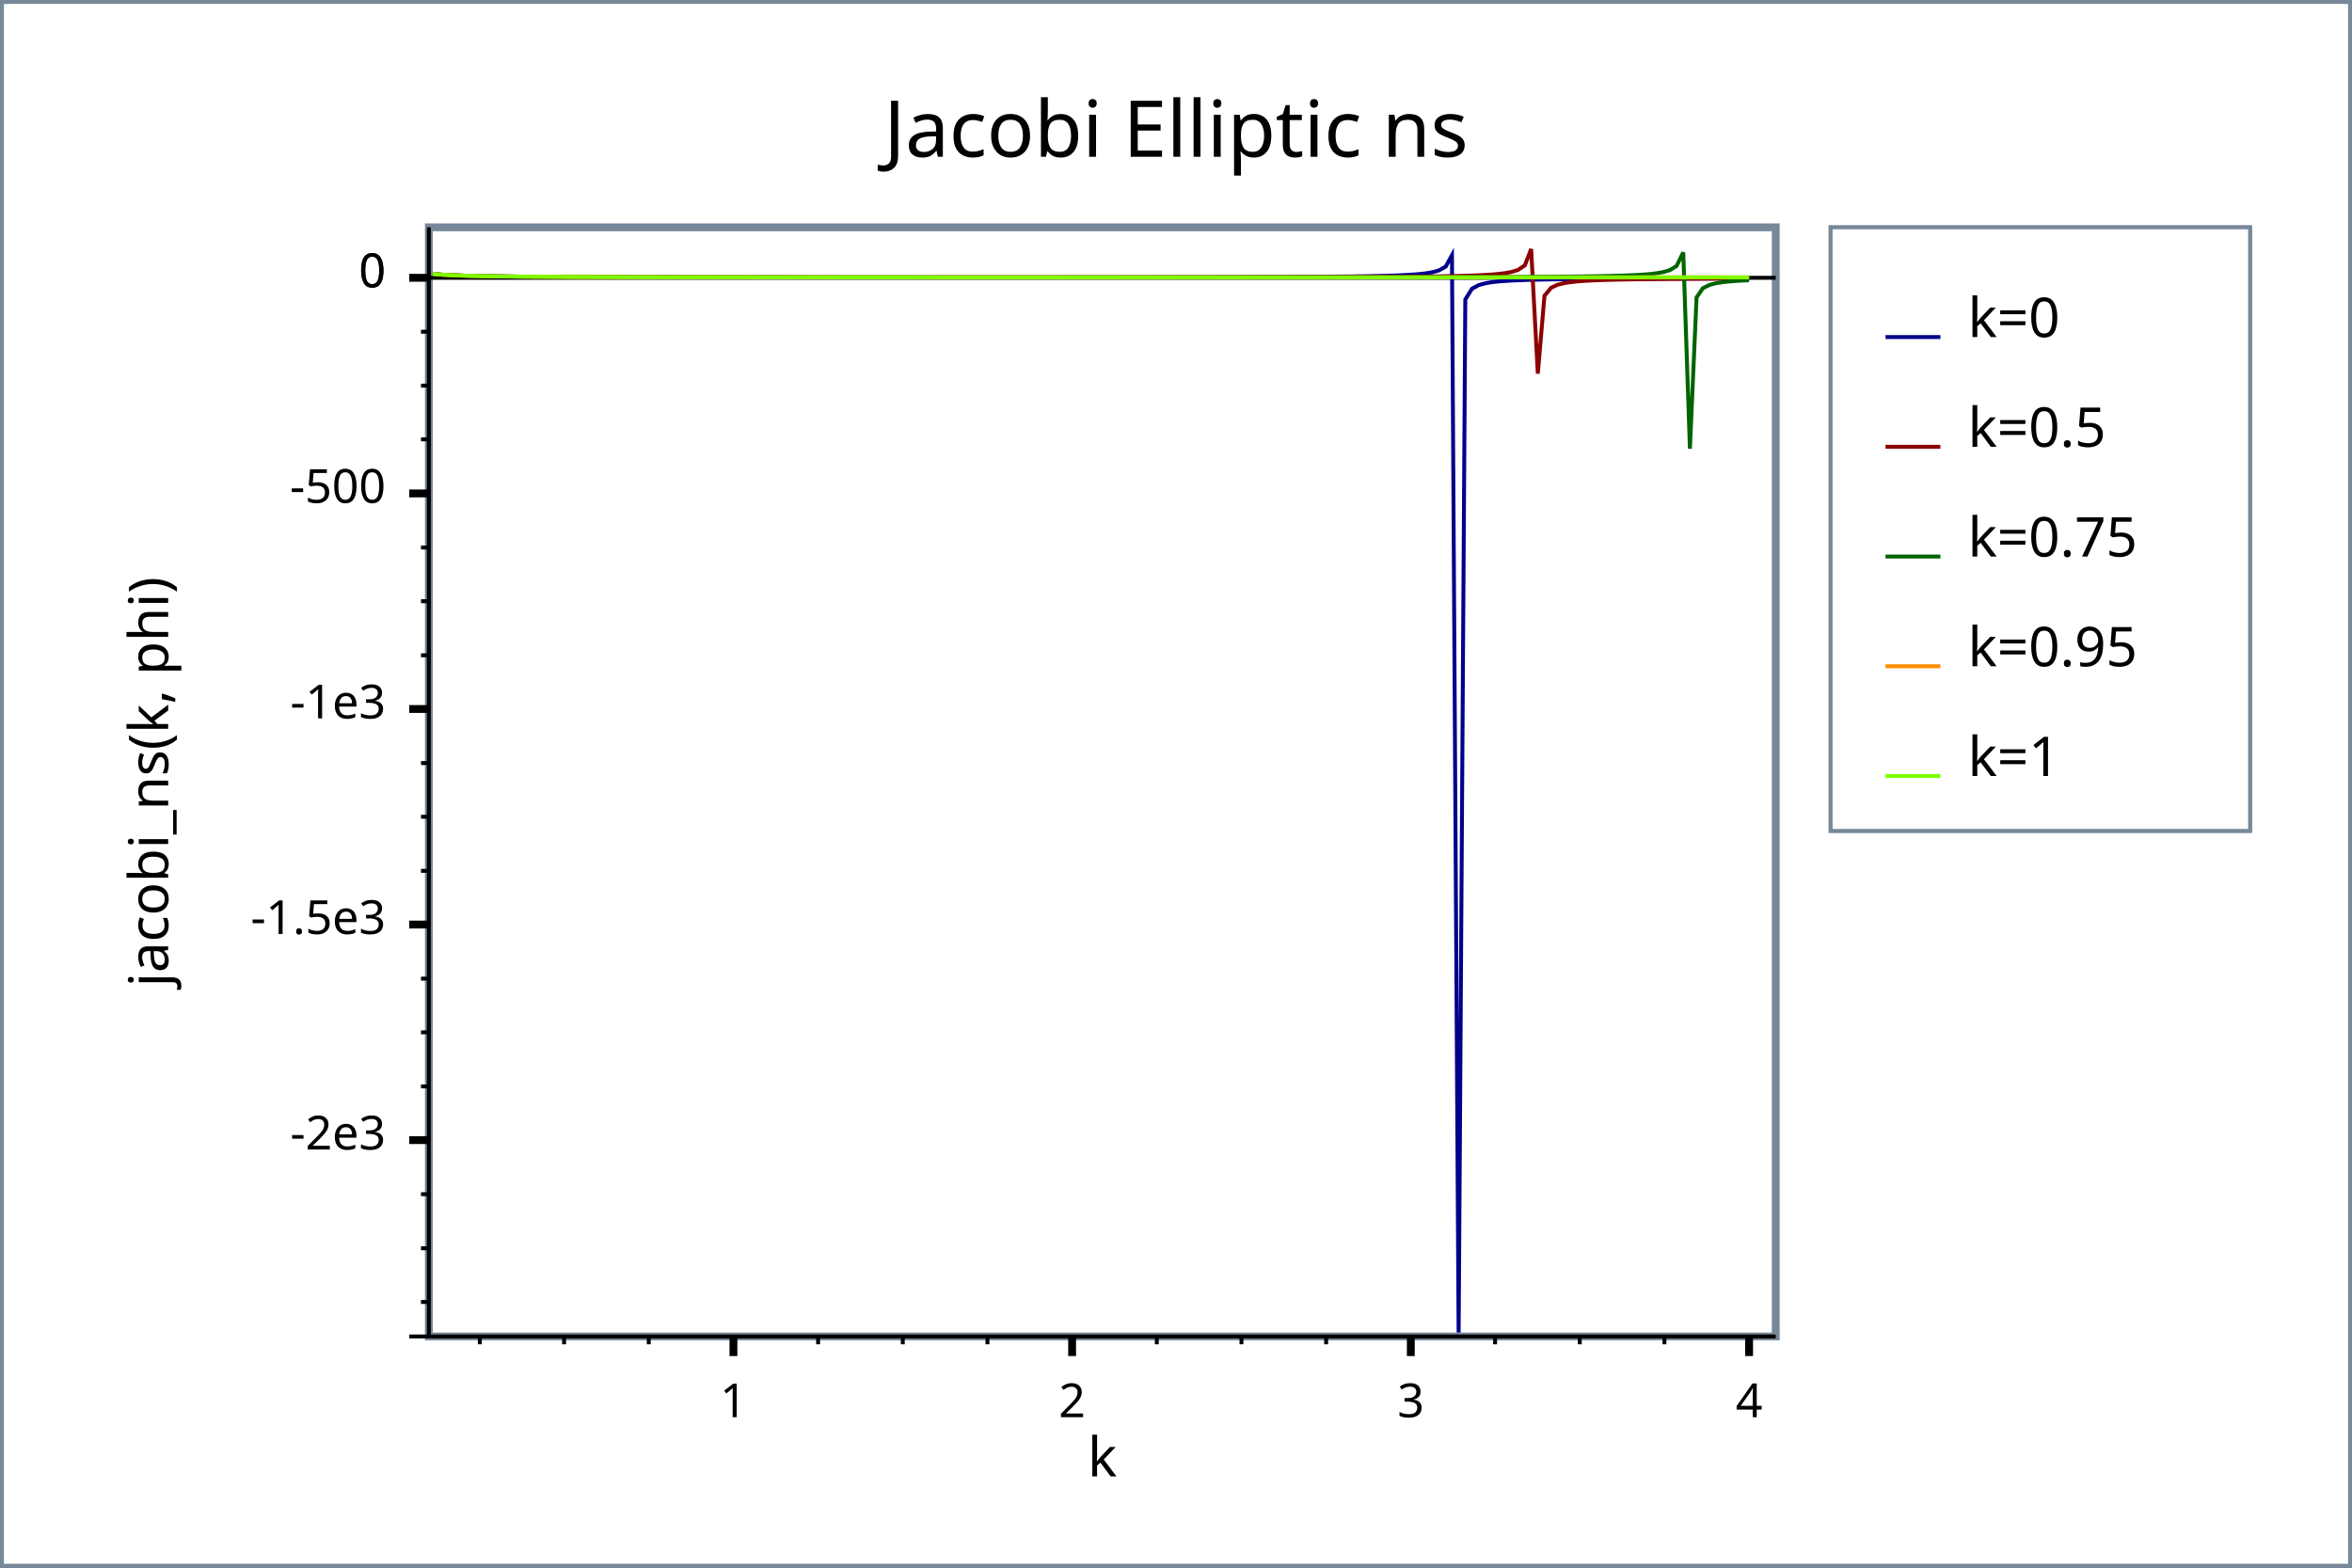
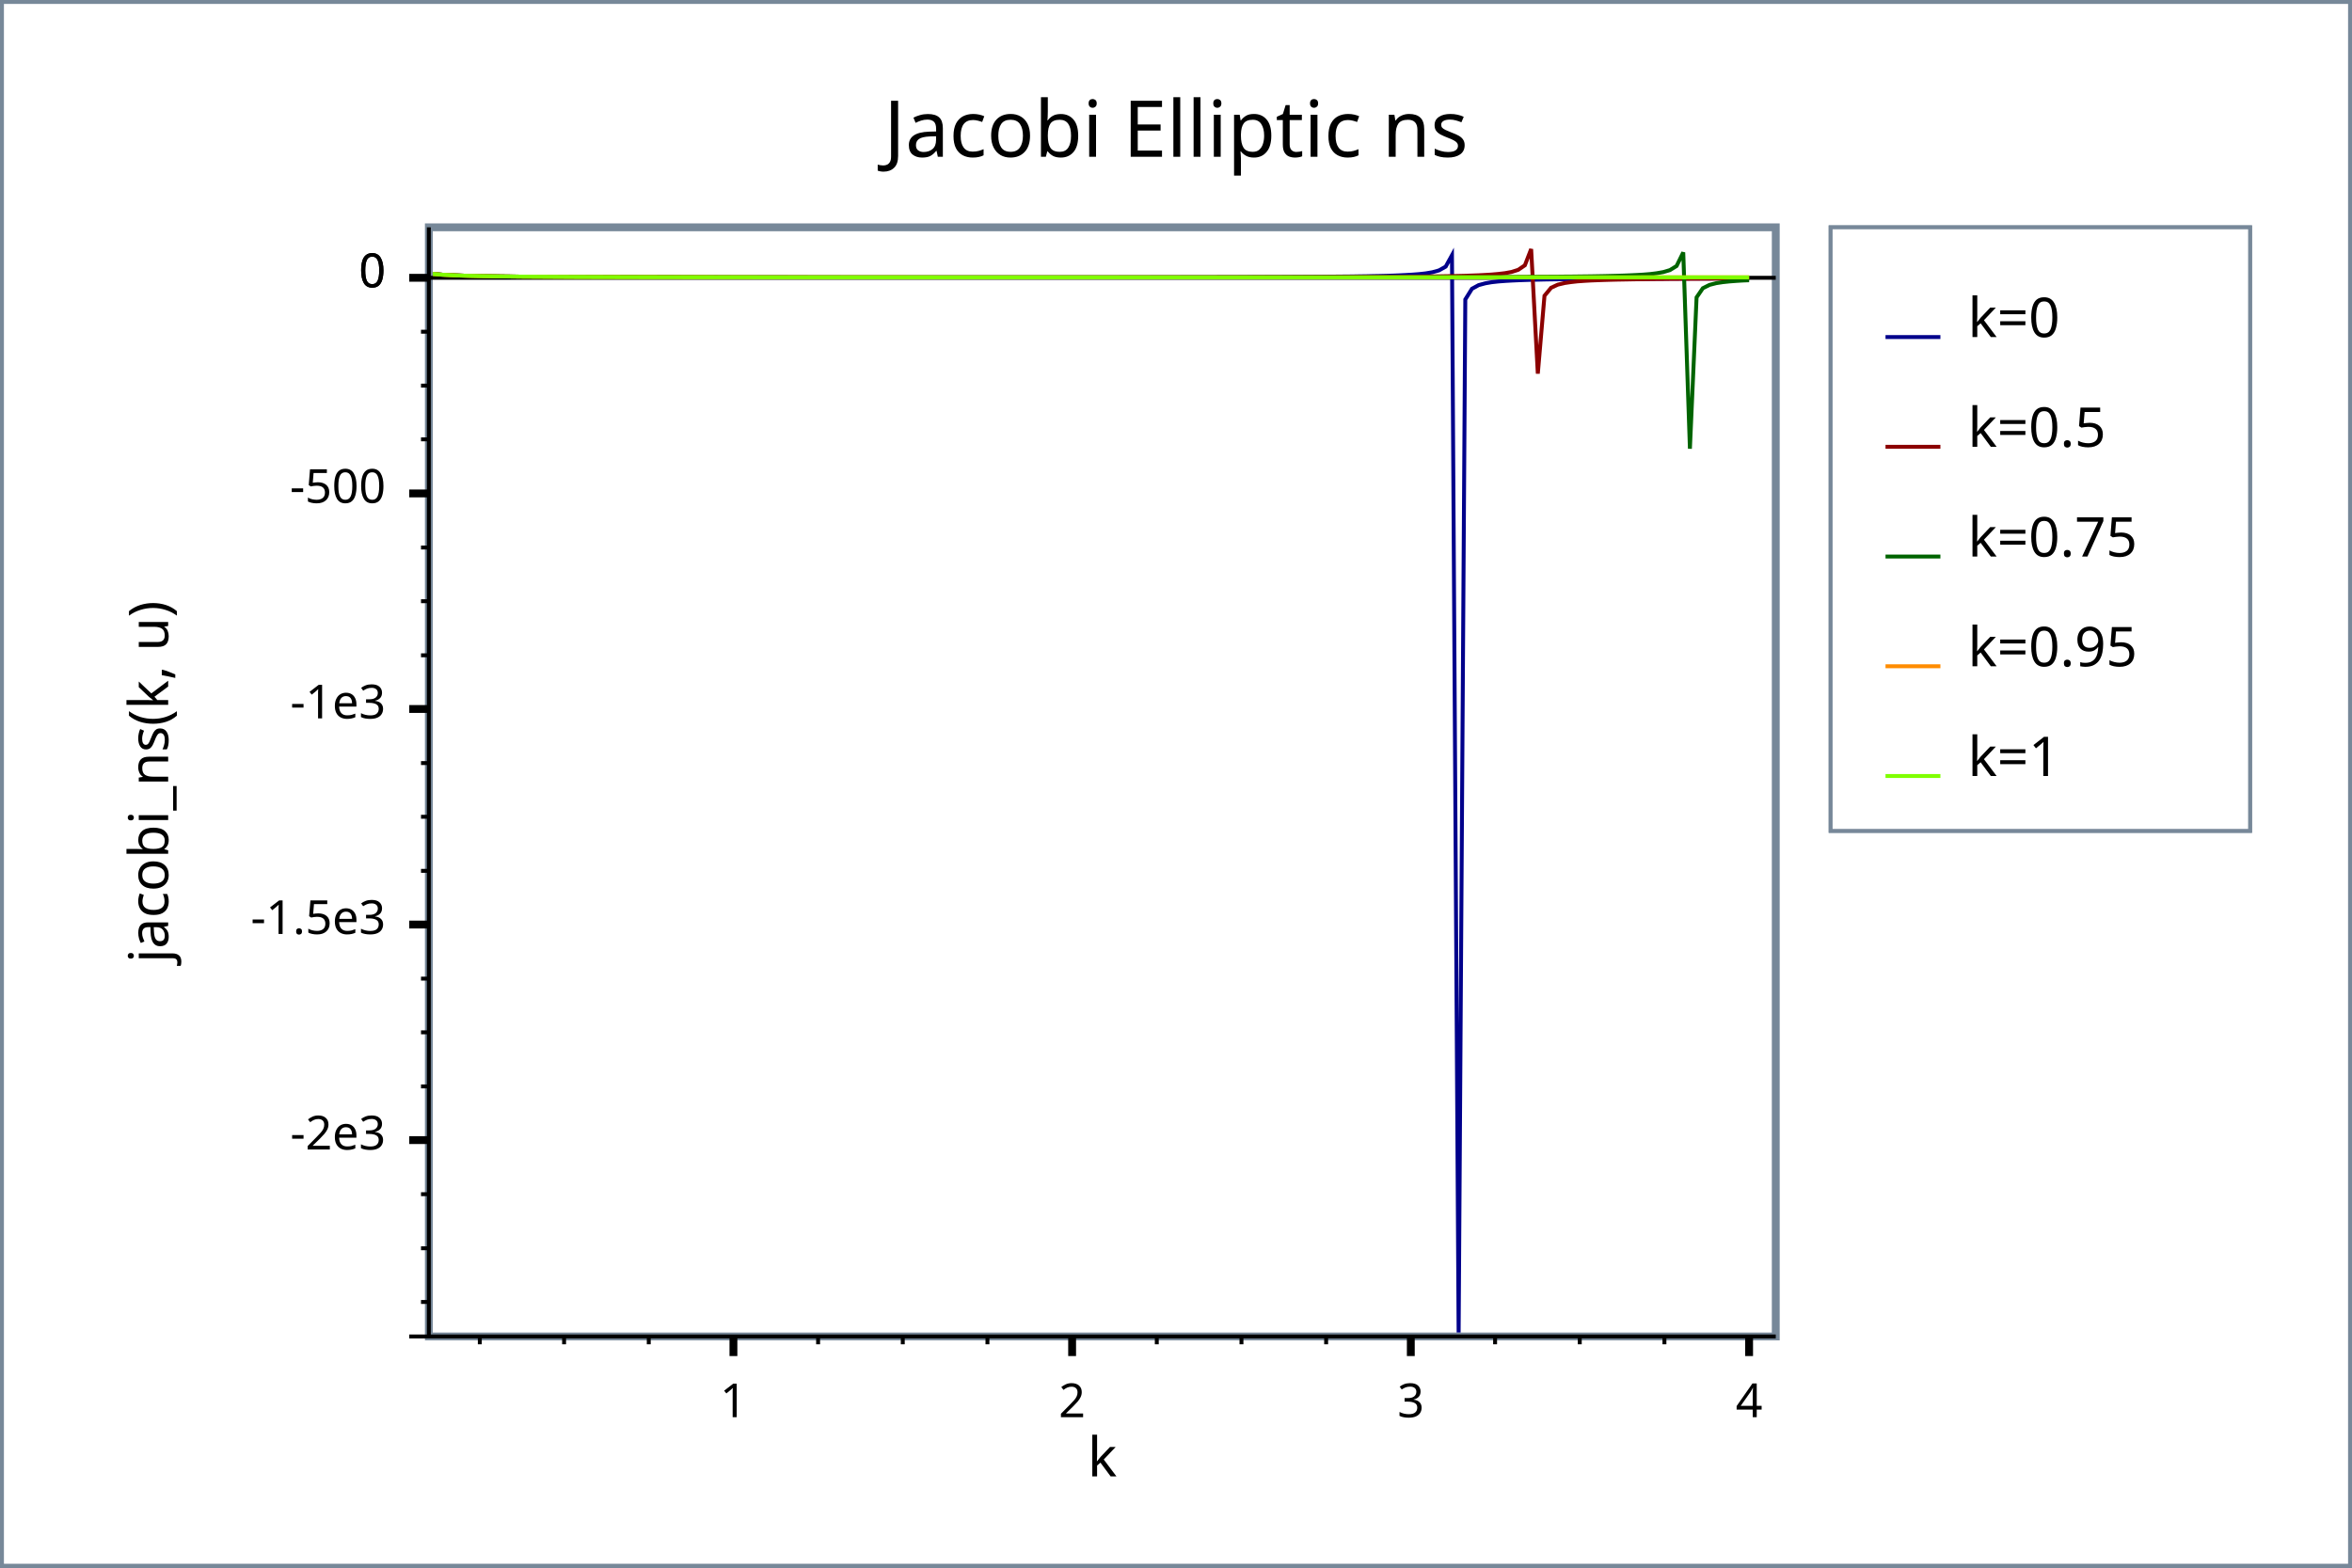
<svg xmlns="http://www.w3.org/2000/svg" width="600" height="400" version="1.1">
  <meta name="copyright" content="John Maddock" />
  <meta name="date" content="2008" />
  <clipPath id="plot_window">
    <rect x="110.4" y="59" width="341.6" height="281" />
  </clipPath>
  <g id="imageBackground" stroke="rgb(119,136,153)" fill="rgb(255,255,255)" stroke-width="2">
    <rect x="0" y="0" width="600" height="400" />
  </g>
  <g id="plotBackground" stroke="rgb(119,136,153)" fill="rgb(255,255,255)" stroke-width="2">
    <rect x="109.4" y="58" width="343.6" height="283" />
  </g>
  <g id="yMinorGrid" stroke="rgb(200,220,255)" stroke-width="0.5" />
  <g id="yMajorGrid" stroke="rgb(200,220,255)" stroke-width="1" />
  <g id="xMinorGrid" stroke="rgb(200,220,255)" stroke-width="0.5" />
  <g id="xMajorGrid" stroke="rgb(200,220,255)" stroke-width="1" />
  <g id="yAxis" stroke="rgb(0,0,0)" stroke-width="1">
    <line x1="109.4" y1="58" x2="109.4" y2="341" />
  </g>
  <g id="xAxis" stroke="rgb(0,0,0)" stroke-width="1">
    <line x1="104.4" y1="70.88" x2="453" y2="70.88" />
    <line x1="104.4" y1="341" x2="453" y2="341" />
  </g>
  <g id="yMinorTicks" stroke="rgb(0,0,0)" stroke-width="1">
    <path d="M107.4,70.88 L109.4,70.88 M107.4,84.64 L109.4,84.64 M107.4,98.39 L109.4,98.39 M107.4,112.1 L109.4,112.1 M107.4,125.9 L109.4,125.9 M107.4,139.7 L109.4,139.7 M107.4,153.4 L109.4,153.4 M107.4,167.2 L109.4,167.2 M107.4,180.9 L109.4,180.9 M107.4,194.7 L109.4,194.7 M107.4,208.4 L109.4,208.4 M107.4,222.2 L109.4,222.2 M107.4,235.9 L109.4,235.9 M107.4,249.7 L109.4,249.7 M107.4,263.4 L109.4,263.4 M107.4,277.2 L109.4,277.2 M107.4,290.9 L109.4,290.9 M107.4,304.7 L109.4,304.7 M107.4,318.5 L109.4,318.5 M107.4,332.2 L109.4,332.2 " fill="none" />
  </g>
  <g id="xMinorTicks" stroke="rgb(0,0,0)" stroke-width="1">
    <path d="M122.4,341 L122.4,343 M143.9,341 L143.9,343 M165.5,341 L165.5,343 M208.7,341 L208.7,343 M230.3,341 L230.3,343 M251.9,341 L251.9,343 M295.1,341 L295.1,343 M316.7,341 L316.7,343 M338.3,341 L338.3,343 M381.4,341 L381.4,343 M403,341 L403,343 M424.6,341 L424.6,343 " fill="none" />
  </g>
  <g id="yMajorTicks" stroke="rgb(0,0,0)" stroke-width="2">
    <path d="M104.4,70.88 L109.4,70.88 M104.4,70.88 L109.4,70.88 M104.4,125.9 L109.4,125.9 M104.4,180.9 L109.4,180.9 M104.4,235.9 L109.4,235.9 M104.4,290.9 L109.4,290.9 " fill="none" />
  </g>
  <g id="xMajorTicks" stroke="rgb(0,0,0)" stroke-width="2">
    <path d="M187.1,341 L187.1,346 M273.5,341 L273.5,346 M359.9,341 L359.9,346 M446.2,341 L446.2,346 " fill="none" />
  </g>
  <g id="xTicksValues">
    <text x="187.1" y="361.6" text-anchor="middle" font-size="12" font-family="Verdana">1</text>
    <text x="273.5" y="361.6" text-anchor="middle" font-size="12" font-family="Verdana">2</text>
    <text x="359.9" y="361.6" text-anchor="middle" font-size="12" font-family="Verdana">3</text>
    <text x="446.2" y="361.6" text-anchor="middle" font-size="12" font-family="Verdana">4</text>
  </g>
  <g id="yTicksValues">
    <text x="98.4" y="73.28" text-anchor="end" font-size="12" font-family="Verdana">0</text>
    <text x="98.4" y="73.28" text-anchor="end" font-size="12" font-family="Verdana">0</text>
    <text x="98.4" y="128.3" text-anchor="end" font-size="12" font-family="Verdana">-500</text>
    <text x="98.4" y="183.3" text-anchor="end" font-size="12" font-family="Verdana">-1e3</text>
    <text x="98.4" y="238.3" text-anchor="end" font-size="12" font-family="Verdana">-1.5e3</text>
    <text x="98.4" y="293.3" text-anchor="end" font-size="12" font-family="Verdana">-2e3</text>
  </g>
  <g id="yLabel">
-     <text x="42.9" y="199.5" text-anchor="middle" transform="rotate(-90 42.9 199.5 )" font-size="14" font-family="Verdana">jacobi_ns(k, phi)</text>
+     <text x="42.9" y="199.5" text-anchor="middle" transform="rotate(-90 42.9 199.5 )" font-size="14" font-family="Verdana">jacobi_ns(k, u)</text>
  </g>
  <g id="xLabel">
    <text x="281.2" y="376.7" text-anchor="middle" font-size="14" font-family="Verdana">k</text>
  </g>
  <g id="plotLines" stroke-width="2">
    <g clip-path="url(#plot_window)" stroke="rgb(0,0,139)" stroke-width="1">
      <path d="M109.4,69.78 L111.1,69.96 L112.8,70.09 L114.5,70.19 L116.1,70.26 L117.8,70.32 L119.5,70.37 L121.2,70.41 L122.9,70.45 L124.6,70.48 L126.2,70.51 L127.9,70.53 L129.6,70.55 L131.3,70.57 L133,70.58 L134.7,70.6 L136.3,70.61 L138,70.62 L139.7,70.63 L141.4,70.64 L143.1,70.65 L144.8,70.66 L146.5,70.67 L148.1,70.67 L149.8,70.68 L151.5,70.69 L153.2,70.69 L154.9,70.7 L156.6,70.7 L158.2,70.71 L159.9,70.71 L161.6,70.71 L163.3,70.72 L165,70.72 L166.7,70.73 L168.3,70.73 L170,70.73 L171.7,70.73 L173.4,70.74 L175.1,70.74 L176.8,70.74 L178.4,70.74 L180.1,70.75 L181.8,70.75 L183.5,70.75 L185.2,70.75 L186.9,70.75 L188.6,70.75 L190.2,70.76 L191.9,70.76 L193.6,70.76 L195.3,70.76 L197,70.76 L198.7,70.76 L200.3,70.76 L202,70.77 L203.7,70.77 L205.4,70.77 L207.1,70.77 L208.8,70.77 L210.4,70.77 L212.1,70.77 L213.8,70.77 L215.5,70.77 L217.2,70.77 L218.9,70.77 L220.6,70.77 L222.2,70.77 L223.9,70.77 L225.6,70.77 L227.3,70.77 L229,70.77 L230.7,70.77 L232.3,70.77 L234,70.77 L235.7,70.77 L237.4,70.77 L239.1,70.77 L240.8,70.77 L242.4,70.77 L244.1,70.77 L245.8,70.77 L247.5,70.77 L249.2,70.77 L250.9,70.77 L252.6,70.77 L254.2,70.77 L255.9,70.77 L257.6,70.77 L259.3,70.77 L261,70.77 L262.7,70.77 L264.3,70.77 L266,70.77 L267.7,70.77 L269.4,70.77 L271.1,70.76 L272.8,70.76 L274.4,70.76 L276.1,70.76 L277.8,70.76 L279.5,70.76 L281.2,70.76 L282.9,70.76 L284.5,70.75 L286.2,70.75 L287.9,70.75 L289.6,70.75 L291.3,70.75 L293,70.75 L294.7,70.74 L296.3,70.74 L298,70.74 L299.7,70.74 L301.4,70.73 L303.1,70.73 L304.8,70.73 L306.4,70.72 L308.1,70.72 L309.8,70.72 L311.5,70.71 L313.2,70.71 L314.9,70.71 L316.5,70.7 L318.2,70.7 L319.9,70.69 L321.6,70.69 L323.3,70.68 L325,70.67 L326.7,70.67 L328.3,70.66 L330,70.65 L331.7,70.64 L333.4,70.63 L335.1,70.62 L336.8,70.61 L338.4,70.59 L340.1,70.58 L341.8,70.56 L343.5,70.55 L345.2,70.53 L346.9,70.5 L348.5,70.48 L350.2,70.44 L351.9,70.41 L353.6,70.37 L355.3,70.32 L357,70.25 L358.6,70.17 L360.3,70.07 L362,69.94 L363.7,69.75 L365.4,69.46 L367.1,68.99 L368.8,68.03 L370.4,65.12 L372.1,341 L373.8,76.41 L375.5,73.68 L377.2,72.75 L378.9,72.29 L380.5,72.01 L382.2,71.82 L383.9,71.69 L385.6,71.59 L387.3,71.51 L389,71.45 L390.6,71.4 L392.3,71.36 L394,71.32 L395.7,71.29 L397.4,71.27 L399.1,71.24 L400.8,71.22 L402.4,71.2 L404.1,71.19 L405.8,71.17 L407.5,71.16 L409.2,71.15 L410.9,71.14 L412.5,71.13 L414.2,71.12 L415.9,71.11 L417.6,71.1 L419.3,71.1 L421,71.09 L422.6,71.08 L424.3,71.08 L426,71.07 L427.7,71.07 L429.4,71.06 L431.1,71.06 L432.8,71.05 L434.4,71.05 L436.1,71.05 L437.8,71.04 L439.5,71.04 L441.2,71.04 L442.9,71.03 L444.5,71.03 L446.2,71.03 " fill="none" />
    </g>
    <g clip-path="url(#plot_window)" stroke="rgb(139,0,0)" stroke-width="1">
      <path d="M109.4,69.78 L111.1,69.96 L112.8,70.09 L114.5,70.19 L116.1,70.26 L117.8,70.32 L119.5,70.37 L121.2,70.41 L122.9,70.45 L124.6,70.48 L126.2,70.5 L127.9,70.53 L129.6,70.55 L131.3,70.57 L133,70.58 L134.7,70.6 L136.3,70.61 L138,70.62 L139.7,70.63 L141.4,70.64 L143.1,70.65 L144.8,70.66 L146.5,70.66 L148.1,70.67 L149.8,70.68 L151.5,70.68 L153.2,70.69 L154.9,70.69 L156.6,70.7 L158.2,70.7 L159.9,70.71 L161.6,70.71 L163.3,70.72 L165,70.72 L166.7,70.72 L168.3,70.73 L170,70.73 L171.7,70.73 L173.4,70.73 L175.1,70.74 L176.8,70.74 L178.4,70.74 L180.1,70.74 L181.8,70.74 L183.5,70.75 L185.2,70.75 L186.9,70.75 L188.6,70.75 L190.2,70.75 L191.9,70.75 L193.6,70.76 L195.3,70.76 L197,70.76 L198.7,70.76 L200.3,70.76 L202,70.76 L203.7,70.76 L205.4,70.76 L207.1,70.77 L208.8,70.77 L210.4,70.77 L212.1,70.77 L213.8,70.77 L215.5,70.77 L217.2,70.77 L218.9,70.77 L220.6,70.77 L222.2,70.77 L223.9,70.77 L225.6,70.77 L227.3,70.77 L229,70.77 L230.7,70.77 L232.3,70.77 L234,70.77 L235.7,70.77 L237.4,70.77 L239.1,70.77 L240.8,70.77 L242.4,70.77 L244.1,70.77 L245.8,70.77 L247.5,70.77 L249.2,70.77 L250.9,70.77 L252.6,70.77 L254.2,70.77 L255.9,70.77 L257.6,70.77 L259.3,70.77 L261,70.77 L262.7,70.77 L264.3,70.77 L266,70.77 L267.7,70.77 L269.4,70.77 L271.1,70.77 L272.8,70.77 L274.4,70.77 L276.1,70.77 L277.8,70.77 L279.5,70.77 L281.2,70.77 L282.9,70.77 L284.5,70.77 L286.2,70.76 L287.9,70.76 L289.6,70.76 L291.3,70.76 L293,70.76 L294.7,70.76 L296.3,70.76 L298,70.76 L299.7,70.76 L301.4,70.75 L303.1,70.75 L304.8,70.75 L306.4,70.75 L308.1,70.75 L309.8,70.75 L311.5,70.74 L313.2,70.74 L314.9,70.74 L316.5,70.74 L318.2,70.74 L319.9,70.73 L321.6,70.73 L323.3,70.73 L325,70.72 L326.7,70.72 L328.3,70.72 L330,70.71 L331.7,70.71 L333.4,70.71 L335.1,70.7 L336.8,70.7 L338.4,70.69 L340.1,70.69 L341.8,70.68 L343.5,70.68 L345.2,70.67 L346.9,70.66 L348.5,70.65 L350.2,70.65 L351.9,70.64 L353.6,70.63 L355.3,70.62 L357,70.6 L358.6,70.59 L360.3,70.58 L362,70.56 L363.7,70.54 L365.4,70.52 L367.1,70.5 L368.8,70.47 L370.4,70.44 L372.1,70.4 L373.8,70.36 L375.5,70.3 L377.2,70.24 L378.9,70.15 L380.5,70.05 L382.2,69.9 L383.9,69.7 L385.6,69.39 L387.3,68.85 L389,67.69 L390.6,63.55 L392.3,95.34 L394,75.47 L395.7,73.41 L397.4,72.63 L399.1,72.22 L400.8,71.97 L402.4,71.79 L404.1,71.67 L405.8,71.57 L407.5,71.5 L409.2,71.44 L410.9,71.39 L412.5,71.35 L414.2,71.32 L415.9,71.29 L417.6,71.26 L419.3,71.24 L421,71.22 L422.6,71.2 L424.3,71.19 L426,71.17 L427.7,71.16 L429.4,71.15 L431.1,71.14 L432.8,71.13 L434.4,71.12 L436.1,71.11 L437.8,71.1 L439.5,71.1 L441.2,71.09 L442.9,71.08 L444.5,71.08 L446.2,71.07 " fill="none" />
    </g>
    <g clip-path="url(#plot_window)" stroke="rgb(0,100,0)" stroke-width="1">
      <path d="M109.4,69.78 L111.1,69.96 L112.8,70.09 L114.5,70.19 L116.1,70.26 L117.8,70.32 L119.5,70.37 L121.2,70.41 L122.9,70.45 L124.6,70.48 L126.2,70.5 L127.9,70.53 L129.6,70.55 L131.3,70.56 L133,70.58 L134.7,70.59 L136.3,70.61 L138,70.62 L139.7,70.63 L141.4,70.64 L143.1,70.65 L144.8,70.65 L146.5,70.66 L148.1,70.67 L149.8,70.67 L151.5,70.68 L153.2,70.69 L154.9,70.69 L156.6,70.7 L158.2,70.7 L159.9,70.7 L161.6,70.71 L163.3,70.71 L165,70.72 L166.7,70.72 L168.3,70.72 L170,70.72 L171.7,70.73 L173.4,70.73 L175.1,70.73 L176.8,70.73 L178.4,70.74 L180.1,70.74 L181.8,70.74 L183.5,70.74 L185.2,70.74 L186.9,70.75 L188.6,70.75 L190.2,70.75 L191.9,70.75 L193.6,70.75 L195.3,70.75 L197,70.75 L198.7,70.76 L200.3,70.76 L202,70.76 L203.7,70.76 L205.4,70.76 L207.1,70.76 L208.8,70.76 L210.4,70.76 L212.1,70.76 L213.8,70.76 L215.5,70.77 L217.2,70.77 L218.9,70.77 L220.6,70.77 L222.2,70.77 L223.9,70.77 L225.6,70.77 L227.3,70.77 L229,70.77 L230.7,70.77 L232.3,70.77 L234,70.77 L235.7,70.77 L237.4,70.77 L239.1,70.77 L240.8,70.77 L242.4,70.77 L244.1,70.77 L245.8,70.77 L247.5,70.77 L249.2,70.77 L250.9,70.77 L252.6,70.77 L254.2,70.77 L255.9,70.77 L257.6,70.77 L259.3,70.77 L261,70.77 L262.7,70.77 L264.3,70.77 L266,70.77 L267.7,70.77 L269.4,70.77 L271.1,70.77 L272.8,70.77 L274.4,70.77 L276.1,70.77 L277.8,70.77 L279.5,70.77 L281.2,70.77 L282.9,70.77 L284.5,70.77 L286.2,70.77 L287.9,70.77 L289.6,70.77 L291.3,70.77 L293,70.77 L294.7,70.77 L296.3,70.77 L298,70.77 L299.7,70.77 L301.4,70.77 L303.1,70.77 L304.8,70.77 L306.4,70.77 L308.1,70.77 L309.8,70.77 L311.5,70.77 L313.2,70.77 L314.9,70.77 L316.5,70.76 L318.2,70.76 L319.9,70.76 L321.6,70.76 L323.3,70.76 L325,70.76 L326.7,70.76 L328.3,70.76 L330,70.76 L331.7,70.76 L333.4,70.76 L335.1,70.75 L336.8,70.75 L338.4,70.75 L340.1,70.75 L341.8,70.75 L343.5,70.75 L345.2,70.75 L346.9,70.74 L348.5,70.74 L350.2,70.74 L351.9,70.74 L353.6,70.74 L355.3,70.73 L357,70.73 L358.6,70.73 L360.3,70.73 L362,70.72 L363.7,70.72 L365.4,70.72 L367.1,70.71 L368.8,70.71 L370.4,70.71 L372.1,70.7 L373.8,70.7 L375.5,70.69 L377.2,70.69 L378.9,70.68 L380.5,70.68 L382.2,70.67 L383.9,70.67 L385.6,70.66 L387.3,70.65 L389,70.64 L390.6,70.63 L392.3,70.62 L394,70.61 L395.7,70.6 L397.4,70.59 L399.1,70.57 L400.8,70.56 L402.4,70.54 L404.1,70.52 L405.8,70.5 L407.5,70.47 L409.2,70.44 L410.9,70.4 L412.5,70.36 L414.2,70.31 L415.9,70.24 L417.6,70.16 L419.3,70.06 L421,69.92 L422.6,69.72 L424.3,69.42 L426,68.92 L427.7,67.87 L429.4,64.4 L431.1,114.5 L432.8,75.88 L434.4,73.54 L436.1,72.69 L437.8,72.25 L439.5,71.99 L441.2,71.81 L442.9,71.68 L444.5,71.58 L446.2,71.51 " fill="none" />
    </g>
    <g clip-path="url(#plot_window)" stroke="rgb(255,140,0)" stroke-width="1">
      <path d="M109.4,69.78 L111.1,69.96 L112.8,70.09 L114.5,70.18 L116.1,70.26 L117.8,70.32 L119.5,70.37 L121.2,70.41 L122.9,70.45 L124.6,70.48 L126.2,70.5 L127.9,70.52 L129.6,70.54 L131.3,70.56 L133,70.58 L134.7,70.59 L136.3,70.6 L138,70.61 L139.7,70.62 L141.4,70.63 L143.1,70.64 L144.8,70.65 L146.5,70.66 L148.1,70.67 L149.8,70.67 L151.5,70.68 L153.2,70.68 L154.9,70.69 L156.6,70.69 L158.2,70.7 L159.9,70.7 L161.6,70.7 L163.3,70.71 L165,70.71 L166.7,70.71 L168.3,70.72 L170,70.72 L171.7,70.72 L173.4,70.73 L175.1,70.73 L176.8,70.73 L178.4,70.73 L180.1,70.73 L181.8,70.74 L183.5,70.74 L185.2,70.74 L186.9,70.74 L188.6,70.74 L190.2,70.74 L191.9,70.75 L193.6,70.75 L195.3,70.75 L197,70.75 L198.7,70.75 L200.3,70.75 L202,70.75 L203.7,70.75 L205.4,70.75 L207.1,70.76 L208.8,70.76 L210.4,70.76 L212.1,70.76 L213.8,70.76 L215.5,70.76 L217.2,70.76 L218.9,70.76 L220.6,70.76 L222.2,70.76 L223.9,70.76 L225.6,70.76 L227.3,70.76 L229,70.76 L230.7,70.76 L232.3,70.77 L234,70.77 L235.7,70.77 L237.4,70.77 L239.1,70.77 L240.8,70.77 L242.4,70.77 L244.1,70.77 L245.8,70.77 L247.5,70.77 L249.2,70.77 L250.9,70.77 L252.6,70.77 L254.2,70.77 L255.9,70.77 L257.6,70.77 L259.3,70.77 L261,70.77 L262.7,70.77 L264.3,70.77 L266,70.77 L267.7,70.77 L269.4,70.77 L271.1,70.77 L272.8,70.77 L274.4,70.77 L276.1,70.77 L277.8,70.77 L279.5,70.77 L281.2,70.77 L282.9,70.77 L284.5,70.77 L286.2,70.77 L287.9,70.77 L289.6,70.77 L291.3,70.77 L293,70.77 L294.7,70.77 L296.3,70.77 L298,70.77 L299.7,70.77 L301.4,70.77 L303.1,70.77 L304.8,70.77 L306.4,70.77 L308.1,70.77 L309.8,70.77 L311.5,70.77 L313.2,70.77 L314.9,70.77 L316.5,70.77 L318.2,70.77 L319.9,70.77 L321.6,70.77 L323.3,70.77 L325,70.77 L326.7,70.77 L328.3,70.77 L330,70.77 L331.7,70.77 L333.4,70.77 L335.1,70.77 L336.8,70.77 L338.4,70.77 L340.1,70.77 L341.8,70.77 L343.5,70.77 L345.2,70.77 L346.9,70.77 L348.5,70.77 L350.2,70.77 L351.9,70.77 L353.6,70.77 L355.3,70.77 L357,70.77 L358.6,70.77 L360.3,70.77 L362,70.77 L363.7,70.77 L365.4,70.77 L367.1,70.77 L368.8,70.77 L370.4,70.77 L372.1,70.77 L373.8,70.77 L375.5,70.77 L377.2,70.77 L378.9,70.77 L380.5,70.77 L382.2,70.77 L383.9,70.77 L385.6,70.77 L387.3,70.77 L389,70.77 L390.6,70.77 L392.3,70.77 L394,70.77 L395.7,70.77 L397.4,70.77 L399.1,70.77 L400.8,70.77 L402.4,70.77 L404.1,70.77 L405.8,70.77 L407.5,70.77 L409.2,70.77 L410.9,70.77 L412.5,70.77 L414.2,70.77 L415.9,70.77 L417.6,70.77 L419.3,70.76 L421,70.76 L422.6,70.76 L424.3,70.76 L426,70.76 L427.7,70.76 L429.4,70.76 L431.1,70.76 L432.8,70.76 L434.4,70.76 L436.1,70.76 L437.8,70.76 L439.5,70.76 L441.2,70.76 L442.9,70.76 L444.5,70.75 L446.2,70.75 " fill="none" />
    </g>
    <g clip-path="url(#plot_window)" stroke="rgb(127,255,0)" stroke-width="1">
      <path d="M109.4,69.78 L111.1,69.96 L112.8,70.09 L114.5,70.18 L116.1,70.26 L117.8,70.32 L119.5,70.37 L121.2,70.41 L122.9,70.45 L124.6,70.47 L126.2,70.5 L127.9,70.52 L129.6,70.54 L131.3,70.56 L133,70.58 L134.7,70.59 L136.3,70.6 L138,70.61 L139.7,70.62 L141.4,70.63 L143.1,70.64 L144.8,70.65 L146.5,70.66 L148.1,70.66 L149.8,70.67 L151.5,70.68 L153.2,70.68 L154.9,70.69 L156.6,70.69 L158.2,70.7 L159.9,70.7 L161.6,70.7 L163.3,70.71 L165,70.71 L166.7,70.71 L168.3,70.72 L170,70.72 L171.7,70.72 L173.4,70.72 L175.1,70.73 L176.8,70.73 L178.4,70.73 L180.1,70.73 L181.8,70.73 L183.5,70.74 L185.2,70.74 L186.9,70.74 L188.6,70.74 L190.2,70.74 L191.9,70.74 L193.6,70.75 L195.3,70.75 L197,70.75 L198.7,70.75 L200.3,70.75 L202,70.75 L203.7,70.75 L205.4,70.75 L207.1,70.75 L208.8,70.75 L210.4,70.76 L212.1,70.76 L213.8,70.76 L215.5,70.76 L217.2,70.76 L218.9,70.76 L220.6,70.76 L222.2,70.76 L223.9,70.76 L225.6,70.76 L227.3,70.76 L229,70.76 L230.7,70.76 L232.3,70.76 L234,70.76 L235.7,70.76 L237.4,70.76 L239.1,70.77 L240.8,70.77 L242.4,70.77 L244.1,70.77 L245.8,70.77 L247.5,70.77 L249.2,70.77 L250.9,70.77 L252.6,70.77 L254.2,70.77 L255.9,70.77 L257.6,70.77 L259.3,70.77 L261,70.77 L262.7,70.77 L264.3,70.77 L266,70.77 L267.7,70.77 L269.4,70.77 L271.1,70.77 L272.8,70.77 L274.4,70.77 L276.1,70.77 L277.8,70.77 L279.5,70.77 L281.2,70.77 L282.9,70.77 L284.5,70.77 L286.2,70.77 L287.9,70.77 L289.6,70.77 L291.3,70.77 L293,70.77 L294.7,70.77 L296.3,70.77 L298,70.77 L299.7,70.77 L301.4,70.77 L303.1,70.77 L304.8,70.77 L306.4,70.77 L308.1,70.77 L309.8,70.77 L311.5,70.77 L313.2,70.77 L314.9,70.77 L316.5,70.77 L318.2,70.77 L319.9,70.77 L321.6,70.77 L323.3,70.77 L325,70.77 L326.7,70.77 L328.3,70.77 L330,70.77 L331.7,70.77 L333.4,70.77 L335.1,70.77 L336.8,70.77 L338.4,70.77 L340.1,70.77 L341.8,70.77 L343.5,70.77 L345.2,70.77 L346.9,70.77 L348.5,70.77 L350.2,70.77 L351.9,70.77 L353.6,70.77 L355.3,70.77 L357,70.77 L358.6,70.77 L360.3,70.77 L362,70.77 L363.7,70.77 L365.4,70.77 L367.1,70.77 L368.8,70.77 L370.4,70.77 L372.1,70.77 L373.8,70.77 L375.5,70.77 L377.2,70.77 L378.9,70.77 L380.5,70.77 L382.2,70.77 L383.9,70.77 L385.6,70.77 L387.3,70.77 L389,70.77 L390.6,70.77 L392.3,70.77 L394,70.77 L395.7,70.77 L397.4,70.77 L399.1,70.77 L400.8,70.77 L402.4,70.77 L404.1,70.77 L405.8,70.77 L407.5,70.77 L409.2,70.77 L410.9,70.77 L412.5,70.77 L414.2,70.77 L415.9,70.77 L417.6,70.77 L419.3,70.77 L421,70.77 L422.6,70.77 L424.3,70.77 L426,70.77 L427.7,70.77 L429.4,70.77 L431.1,70.77 L432.8,70.77 L434.4,70.77 L436.1,70.77 L437.8,70.77 L439.5,70.77 L441.2,70.77 L442.9,70.77 L444.5,70.77 L446.2,70.77 " fill="none" />
    </g>
  </g>
  <g id="plotPoints" clip-path="url(#plot_window)" />
  <g id="legendBackground" stroke="rgb(119,136,153)" fill="rgb(255,255,255)" stroke-width="1">
    <rect x="467" y="58" width="107" height="154" />
    <rect x="467" y="58" width="107" height="154" />
  </g>
  <g id="legendPoints">
    <g stroke="rgb(0,0,139)" fill="rgb(255,255,255)" stroke-width="1">
      <line x1="481" y1="86" x2="495" y2="86" />
    </g>
    <g stroke="rgb(139,0,0)" fill="rgb(255,255,255)" stroke-width="1">
      <line x1="481" y1="114" x2="495" y2="114" />
    </g>
    <g stroke="rgb(0,100,0)" fill="rgb(255,255,255)" stroke-width="1">
      <line x1="481" y1="142" x2="495" y2="142" />
    </g>
    <g stroke="rgb(255,140,0)" fill="rgb(255,255,255)" stroke-width="1">
      <line x1="481" y1="170" x2="495" y2="170" />
    </g>
    <g stroke="rgb(127,255,0)" fill="rgb(255,255,255)" stroke-width="1">
      <line x1="481" y1="198" x2="495" y2="198" />
    </g>
  </g>
  <g id="legendText">
    <text x="502" y="86" font-size="14" font-family="Verdana">k=0</text>
    <text x="502" y="114" font-size="14" font-family="Verdana">k=0.5</text>
    <text x="502" y="142" font-size="14" font-family="Verdana">k=0.75</text>
    <text x="502" y="170" font-size="14" font-family="Verdana">k=0.95</text>
    <text x="502" y="198" font-size="14" font-family="Verdana">k=1</text>
  </g>
  <g id="title">
    <text x="300" y="40" text-anchor="middle" font-size="20" font-family="Verdana">Jacobi Elliptic ns</text>
  </g>
  <g id="plotXValues" />
  <g id="plotYValues" />
</svg>
